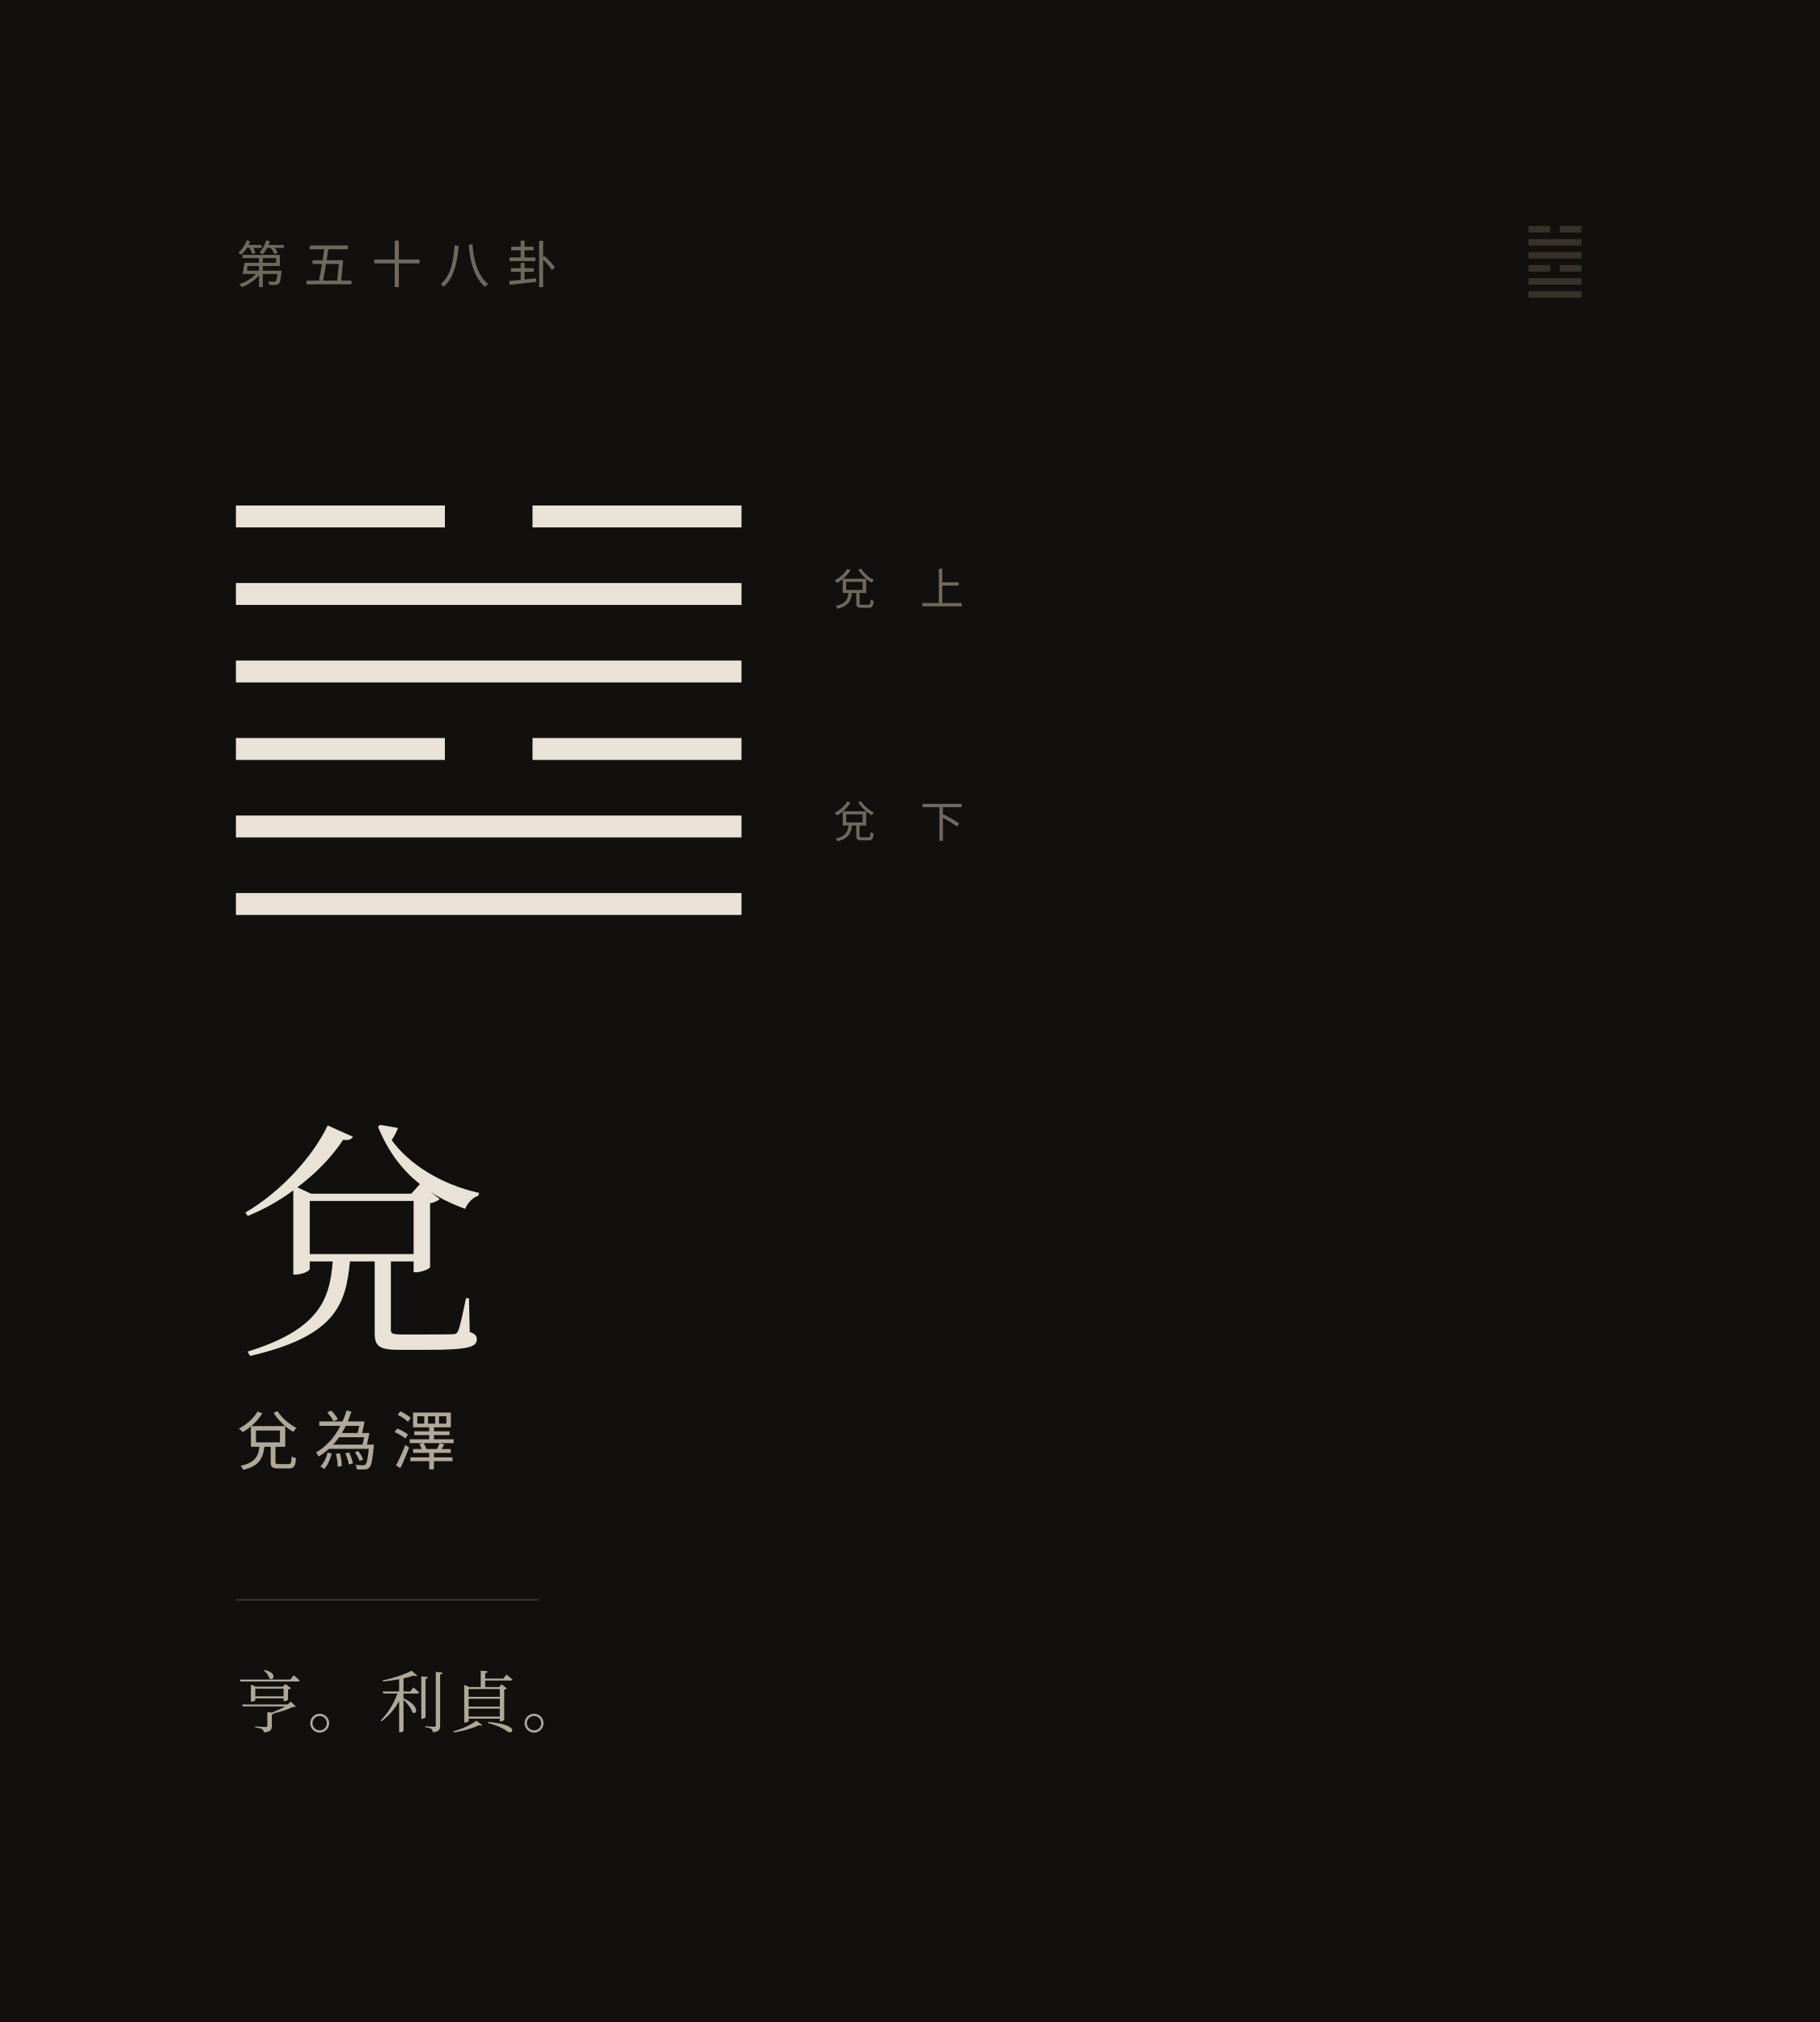
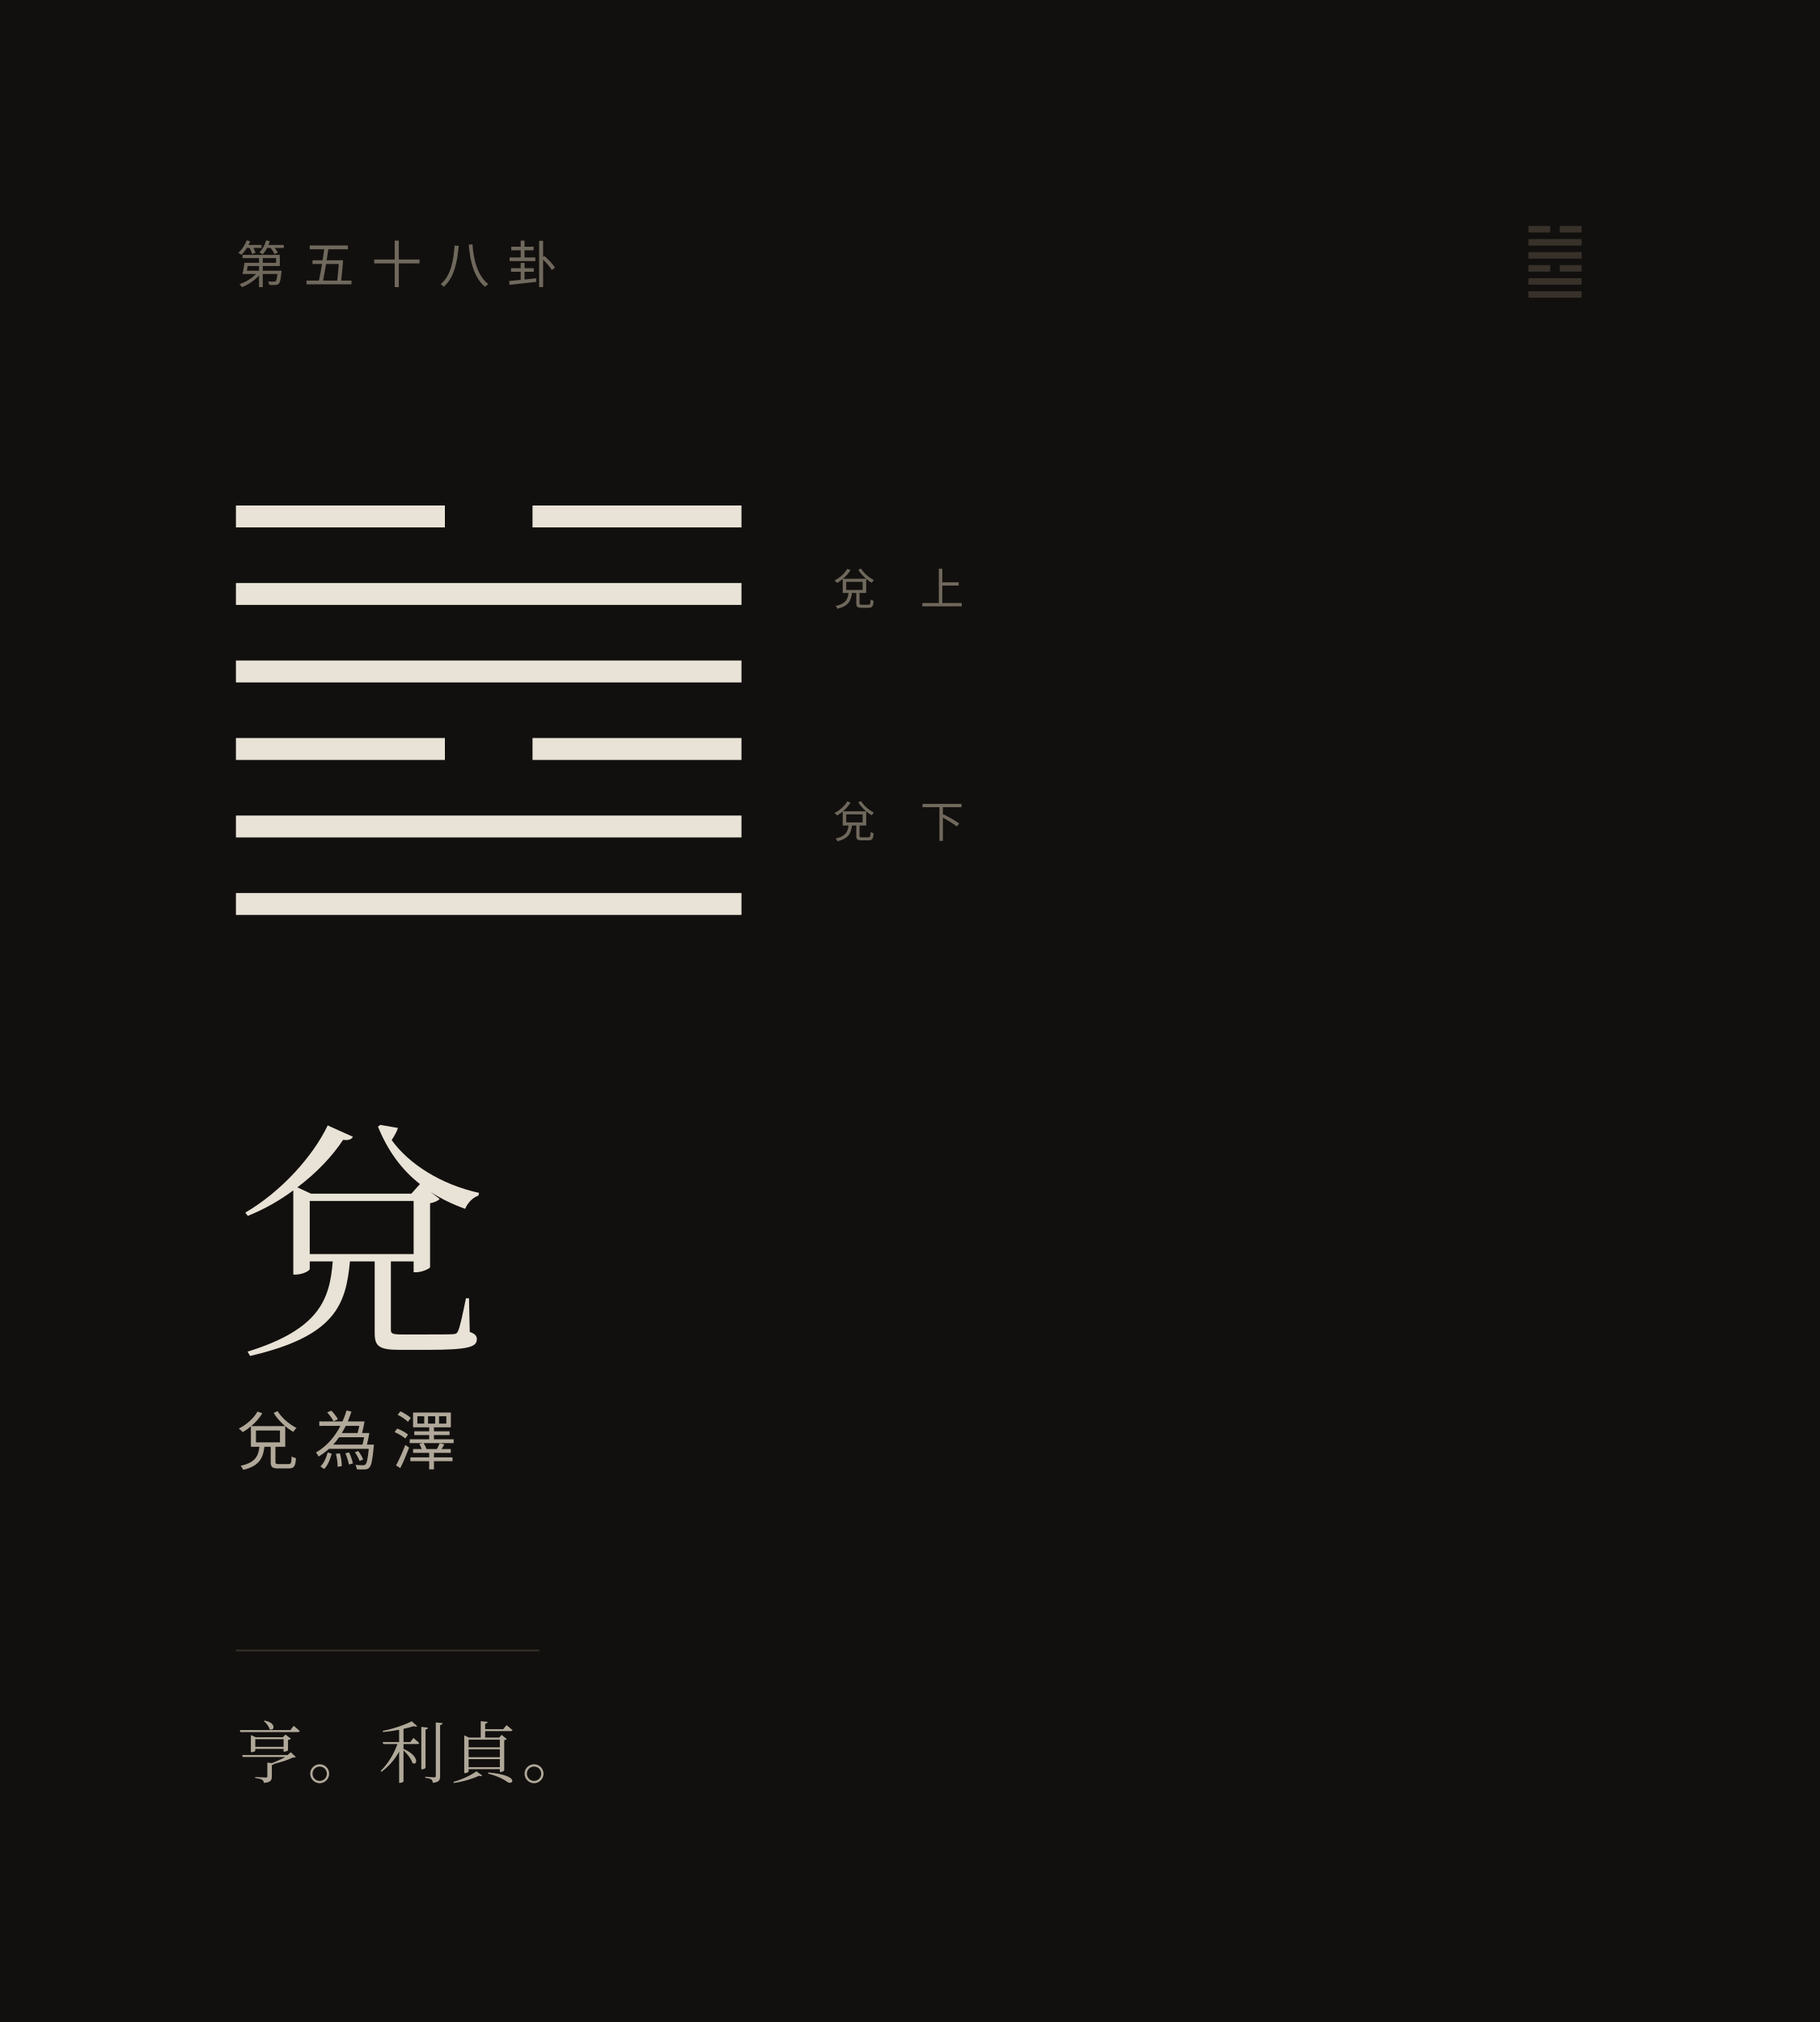
<svg xmlns="http://www.w3.org/2000/svg" width="1080" height="1200" viewBox="0 0 1080 1200">
  <rect width="1080" height="1200" fill="#12100E" />
  <text x="140" y="168" font-family="Hiragino Sans GB, PingFang SC, Noto Sans CJK SC, sans-serif" font-size="30" fill="#6F685C" letter-spacing="0.34em">第五十八卦</text>
  <text x="940" y="168" font-family="Songti SC, STSong, Songti TC, Noto Serif CJK SC, serif" font-size="46" fill="#37312A" text-anchor="end">䷹</text>
  <rect x="140" y="300" width="124" height="13" fill="#E9E3D7" />
  <rect x="316" y="300" width="124" height="13" fill="#E9E3D7" />
  <rect x="140" y="346" width="300" height="13" fill="#E9E3D7" />
  <rect x="140" y="392" width="300" height="13" fill="#E9E3D7" />
  <rect x="140" y="438" width="124" height="13" fill="#E9E3D7" />
  <rect x="316" y="438" width="124" height="13" fill="#E9E3D7" />
  <rect x="140" y="484" width="300" height="13" fill="#E9E3D7" />
  <rect x="140" y="530" width="300" height="13" fill="#E9E3D7" />
  <text x="494" y="359" font-family="Hiragino Sans GB, PingFang SC, Noto Sans CJK SC, sans-serif" font-size="26" fill="#6F685C">兌　上</text>
  <text x="494" y="497" font-family="Hiragino Sans GB, PingFang SC, Noto Sans CJK SC, sans-serif" font-size="26" fill="#6F685C">兌　下</text>
  <text x="140" y="793" font-family="Songti SC, STSong, Songti TC, Noto Serif CJK SC, serif" font-size="150" fill="#E9E3D7">兌</text>
  <text x="140" y="869" font-family="Hiragino Sans GB, PingFang SC, Noto Sans CJK SC, sans-serif" font-size="38" fill="#B0A899" letter-spacing="0.22em">兌為澤</text>
-   <rect x="140" y="949" width="180" height="1" fill="#37312A" />
-   <text x="140" y="1025" font-family="Songti SC, STSong, Songti TC, Noto Serif CJK SC, serif" font-size="40" fill="#B0A899" letter-spacing="0.06em">亨。利貞。</text>
+   <rect x="140" y="979" width="180" height="1" fill="#37312A" />
+   <text x="140" y="1055" font-family="Songti SC, STSong, Songti TC, Noto Serif CJK SC, serif" font-size="40" fill="#B0A899" letter-spacing="0.06em">亨。利貞。</text>
</svg>
